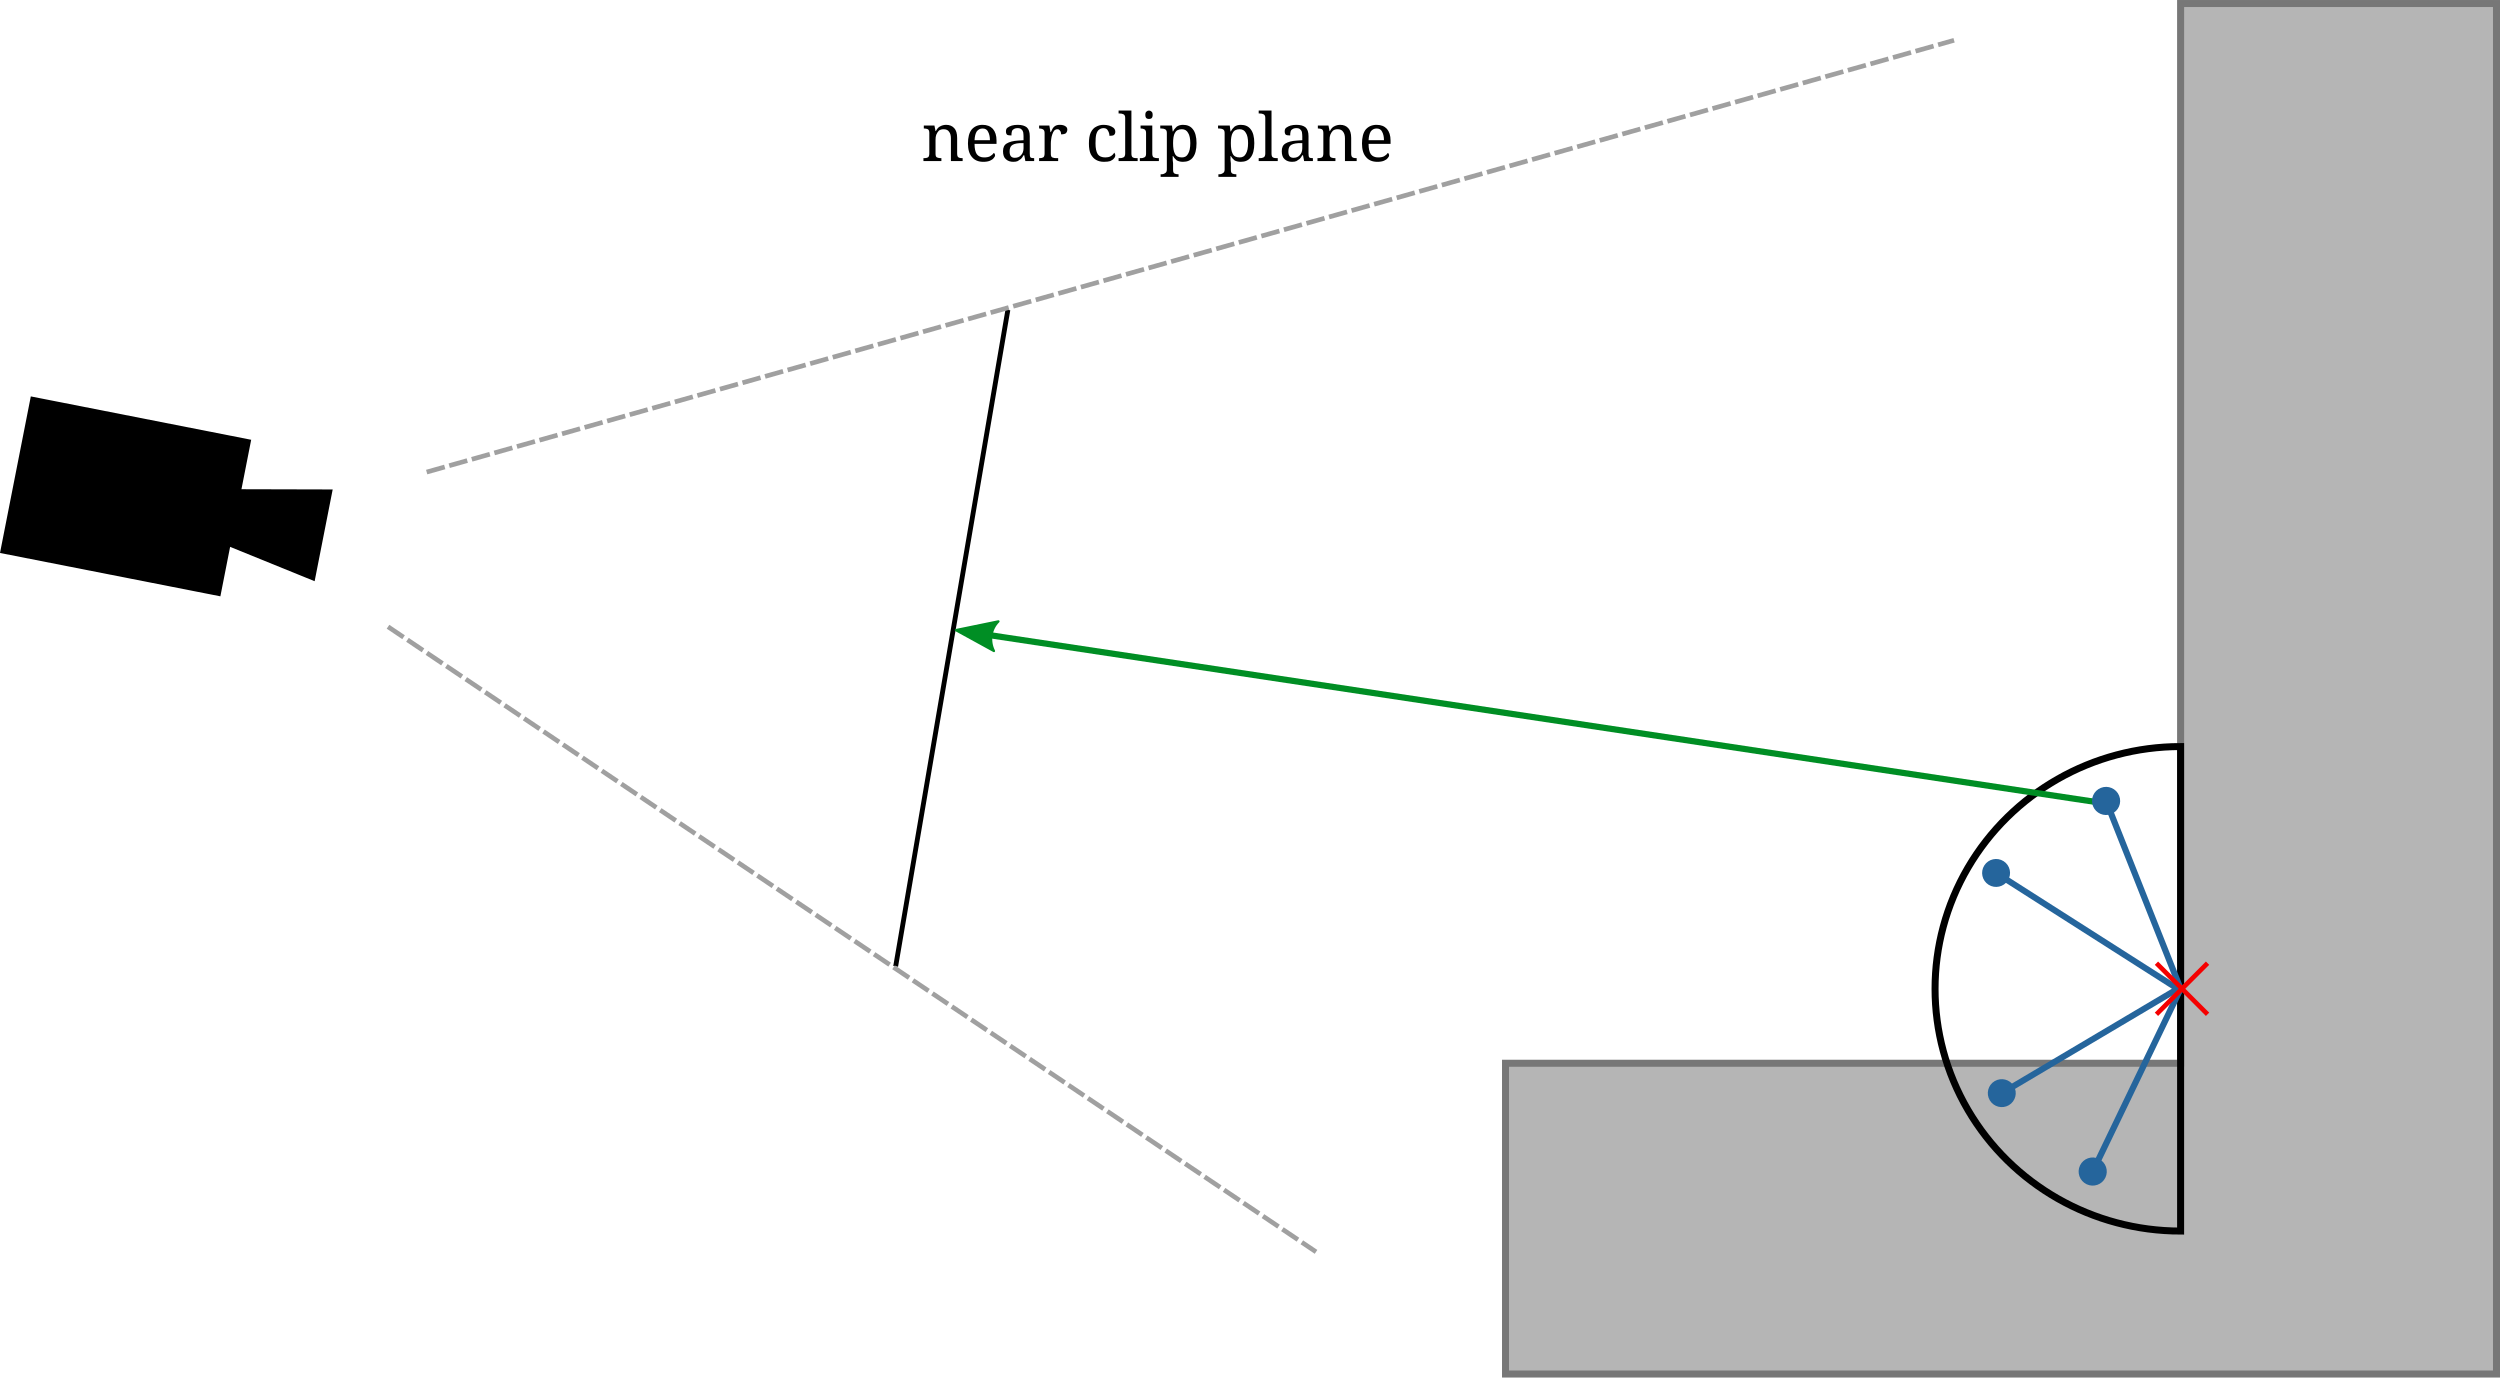
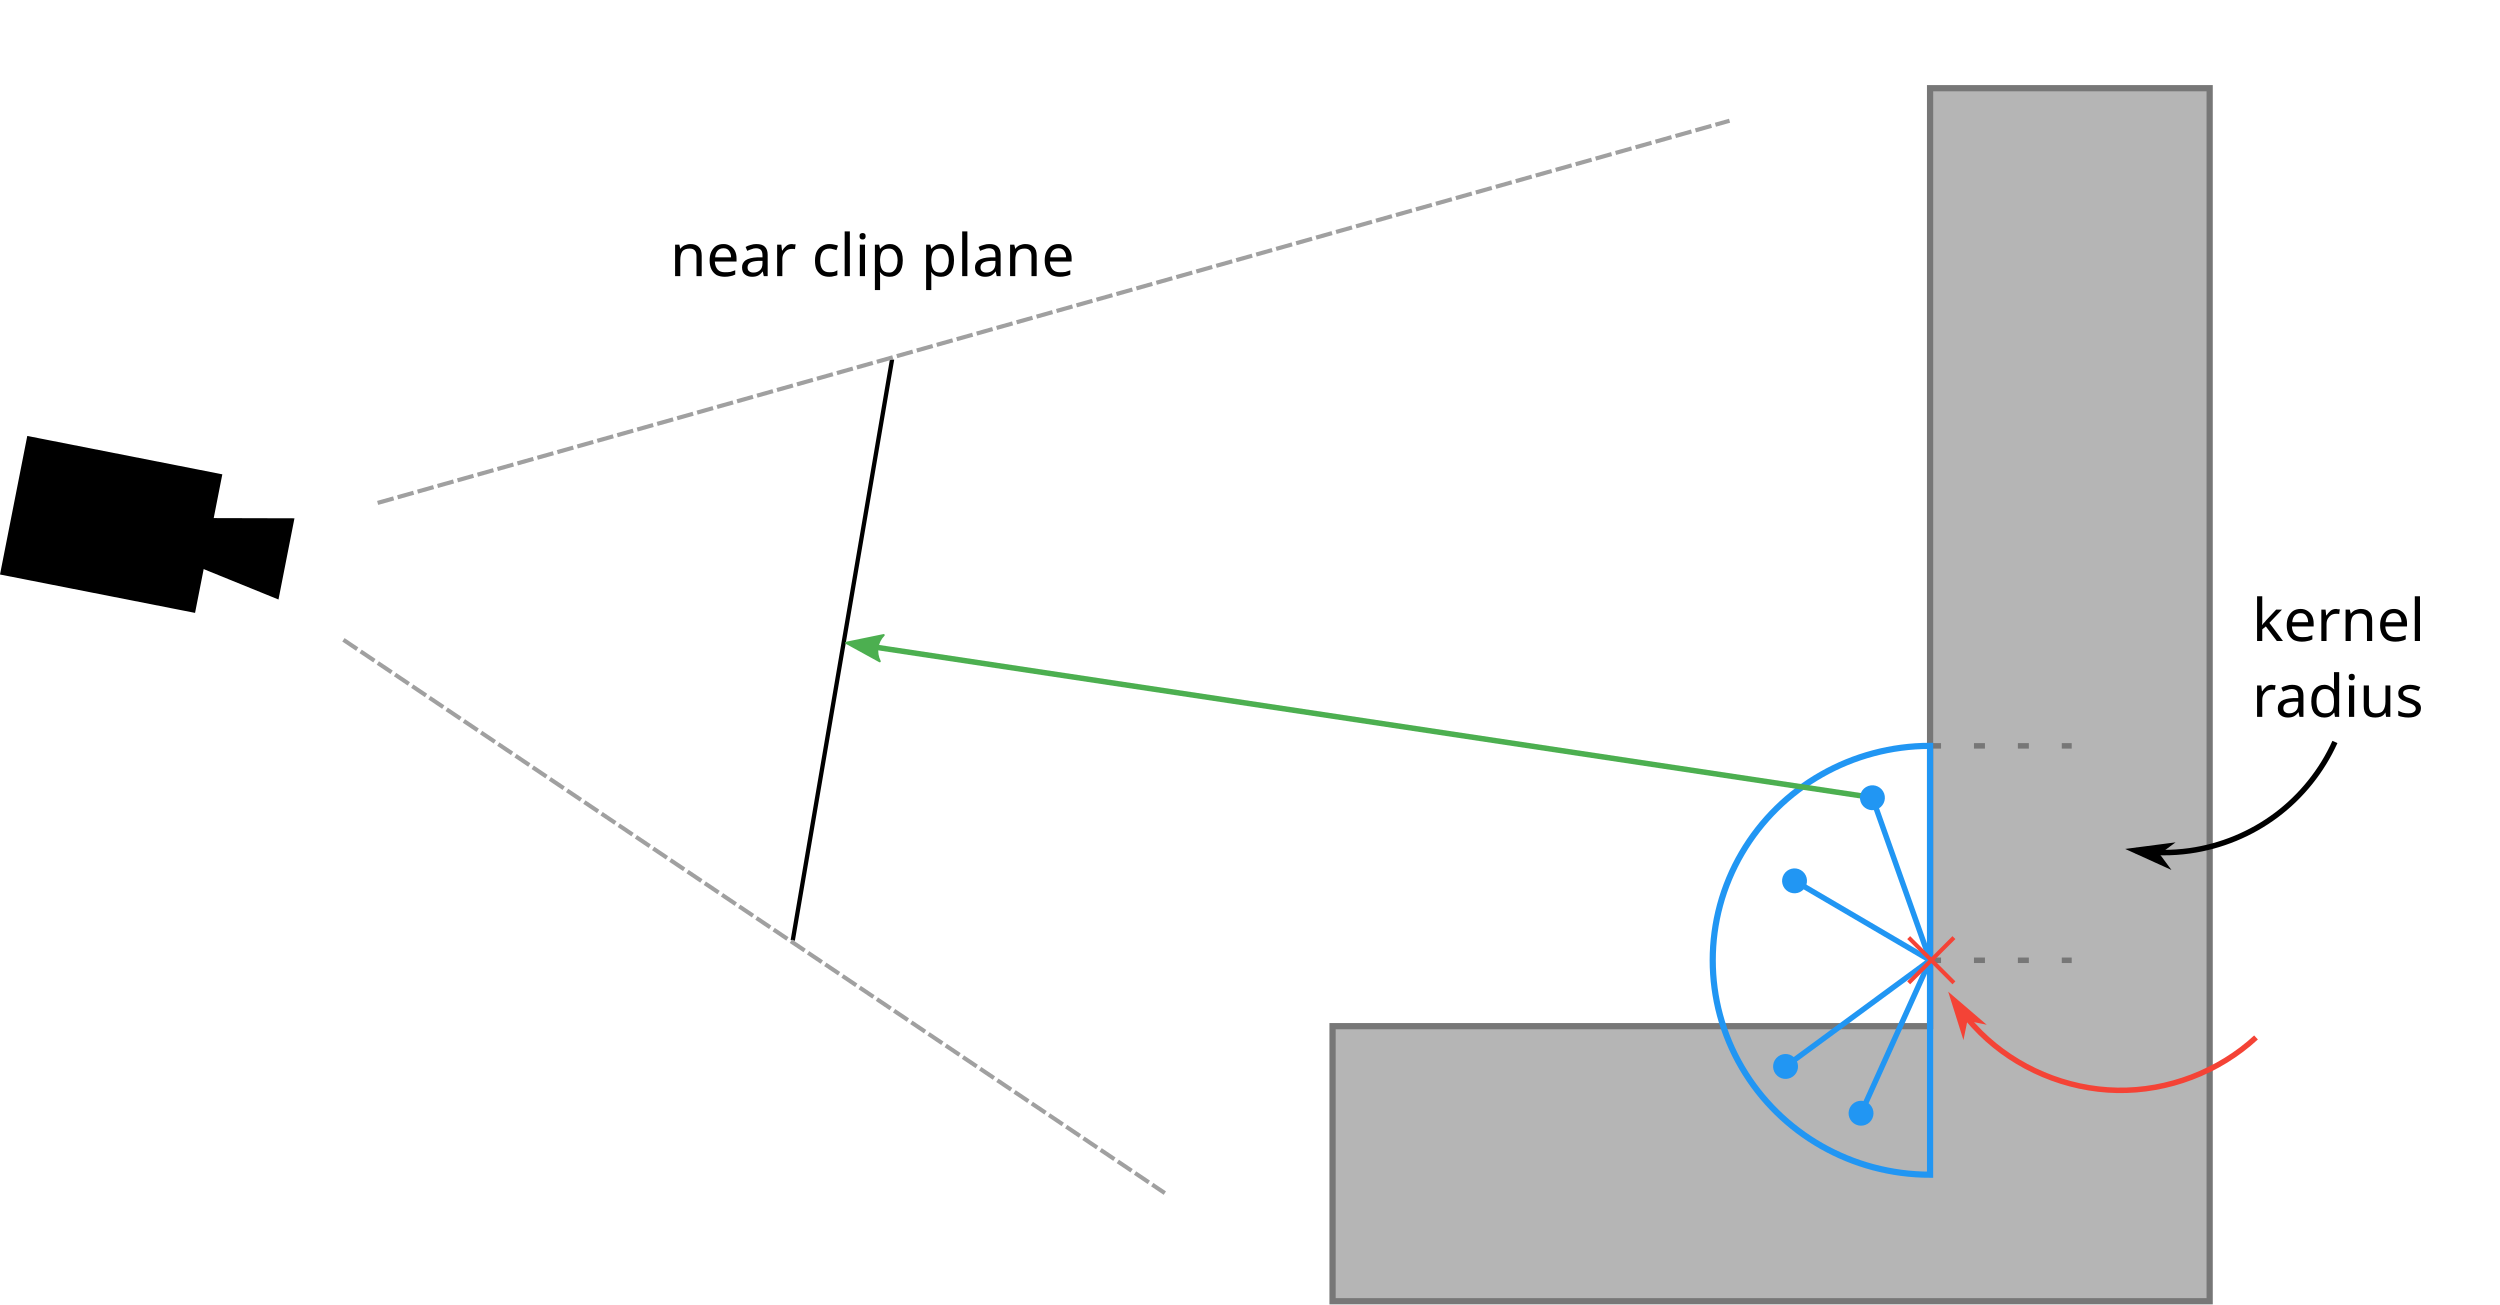
- <svg xmlns="http://www.w3.org/2000/svg" width="106.643mm" height="58.763mm" viewBox="0 0 106.643 58.763" version="1.1" id="svg8">
+ <svg xmlns="http://www.w3.org/2000/svg" width="120.486mm" height="62.863mm" viewBox="0 0 120.486 62.863" version="1.1" id="svg8">
  <defs id="defs2">
-     <marker style="overflow:visible" id="marker1813" refX="0.0" refY="0.0" orient="auto">
-       <path transform="scale(0.4) translate(7.4, 1)" style="fill-rule:evenodd;stroke:#25659c;stroke-width:1pt;stroke-opacity:1;fill:#25659c;fill-opacity:1" d="M -2.5,-1.0 C -2.5,1.76 -4.74,4.0 -7.5,4.0 C -10.26,4.0 -12.5,1.76 -12.5,-1.0 C -12.5,-3.76 -10.26,-6.0 -7.5,-6.0 C -4.74,-6.0 -2.5,-3.76 -2.5,-1.0 z " id="path1811" />
+     <marker orient="auto" refY="0" refX="0" id="marker1709" style="overflow:visible">
+       <path id="path1707" d="m -2.5,-1 c 0,2.76 -2.24,5 -5,5 -2.76,0 -5,-2.24 -5,-5 0,-2.76 2.24,-5 5,-5 2.76,0 5,2.24 5,5 z" style="fill:#2196f3;fill-opacity:1;fill-rule:evenodd;stroke:#2196f3;stroke-width:1pt;stroke-opacity:1" transform="matrix(0.4,0,0,0.4,2.96,0.4)" />
    </marker>
-     <marker style="overflow:visible" id="marker1605" refX="0.0" refY="0.0" orient="auto">
-       <path transform="scale(0.4) translate(7.4, 1)" style="fill-rule:evenodd;stroke:#25659c;stroke-width:1pt;stroke-opacity:1;fill:#25659c;fill-opacity:1" d="M -2.5,-1.0 C -2.5,1.76 -4.74,4.0 -7.5,4.0 C -10.26,4.0 -12.5,1.76 -12.5,-1.0 C -12.5,-3.76 -10.26,-6.0 -7.5,-6.0 C -4.74,-6.0 -2.5,-3.76 -2.5,-1.0 z " id="path1603" />
+     <marker style="overflow:visible" id="marker1471" refX="0" refY="0" orient="auto">
+       <path transform="matrix(0.4,0,0,0.4,2.96,0.4)" style="fill:#2196f3;fill-opacity:1;fill-rule:evenodd;stroke:#2196f3;stroke-width:1pt;stroke-opacity:1" d="m -2.5,-1 c 0,2.76 -2.24,5 -5,5 -2.76,0 -5,-2.24 -5,-5 0,-2.76 2.24,-5 5,-5 2.76,0 5,2.24 5,5 z" id="path1469" />
    </marker>
-     <marker orient="auto" refY="0.0" refX="0.0" id="DotM" style="overflow:visible">
-       <path id="path1067" d="M -2.5,-1.0 C -2.5,1.76 -4.74,4.0 -7.5,4.0 C -10.26,4.0 -12.5,1.76 -12.5,-1.0 C -12.5,-3.76 -10.26,-6.0 -7.5,-6.0 C -4.74,-6.0 -2.5,-3.76 -2.5,-1.0 z " style="fill-rule:evenodd;stroke:#25659c;stroke-width:1pt;stroke-opacity:1;fill:#25659c;fill-opacity:1" transform="scale(0.4) translate(7.4, 1)" />
+     <marker style="overflow:visible" id="marker1343" refX="0" refY="0" orient="auto">
+       <path transform="matrix(0.4,0,0,0.4,2.96,0.4)" style="fill:#2196f3;fill-opacity:1;fill-rule:evenodd;stroke:#2196f3;stroke-width:1pt;stroke-opacity:1" d="m -2.5,-1 c 0,2.76 -2.24,5 -5,5 -2.76,0 -5,-2.24 -5,-5 0,-2.76 2.24,-5 5,-5 2.76,0 5,2.24 5,5 z" id="path1341" />
+     </marker>
+     <marker orient="auto" refY="0" refX="0" id="marker1223" style="overflow:visible">
+       <path id="path1221" d="m -2.5,-1 c 0,2.76 -2.24,5 -5,5 -2.76,0 -5,-2.24 -5,-5 0,-2.76 2.24,-5 5,-5 2.76,0 5,2.24 5,5 z" style="fill:#2196f3;fill-opacity:1;fill-rule:evenodd;stroke:#2196f3;stroke-width:1pt;stroke-opacity:1" transform="matrix(0.4,0,0,0.4,2.96,0.4)" />
+     </marker>
+     <marker style="overflow:visible" id="marker1605" refX="0" refY="0" orient="auto">
+       <path transform="matrix(0.4,0,0,0.4,2.96,0.4)" style="fill:#25659c;fill-opacity:1;fill-rule:evenodd;stroke:#25659c;stroke-width:1pt;stroke-opacity:1" d="m -2.5,-1 c 0,2.76 -2.24,5 -5,5 -2.76,0 -5,-2.24 -5,-5 0,-2.76 2.24,-5 5,-5 2.76,0 5,2.24 5,5 z" id="path1603" />
    </marker>
    <marker orient="auto" refY="0" refX="0" id="marker2403" style="overflow:visible">
-       <path id="path2401" style="fill:#008e24;fill-opacity:1;fill-rule:evenodd;stroke:#008e24;stroke-width:0.625;stroke-linejoin:round;stroke-opacity:1" d="M 8.719,4.034 -2.207,0.016 8.719,-4.002 c -1.745,2.372 -1.735,5.617 -6e-7,8.035 z" transform="scale(-0.6)" />
+       <path id="path2401" style="fill:#4caf50;fill-opacity:1;fill-rule:evenodd;stroke:#4caf50;stroke-width:0.625;stroke-linejoin:round;stroke-opacity:1" d="M 8.719,4.034 -2.207,0.016 8.719,-4.002 c -1.745,2.372 -1.735,5.617 -6e-7,8.035 z" transform="scale(-0.6)" />
    </marker>
    <marker style="overflow:visible" id="marker2351" refX="0" refY="0" orient="auto">
      <path transform="scale(0.6)" d="M 8.719,4.034 -2.207,0.016 8.719,-4.002 c -1.745,2.372 -1.735,5.617 -6e-7,8.035 z" style="fill:#000000;fill-opacity:1;fill-rule:evenodd;stroke:#000000;stroke-width:0.625;stroke-linejoin:round;stroke-opacity:1" id="path2349" />
    </marker>
    <marker orient="auto" refY="0" refX="0" id="Arrow1Mend" style="overflow:visible">
-       <path id="path928" d="M 0,0 5,-5 -12.5,0 5,5 Z" style="fill:#000000;fill-opacity:1;fill-rule:evenodd;stroke:#000000;stroke-width:1pt;stroke-opacity:1" transform="matrix(-0.4,0,0,-0.4,-4,0)" />
+       <path id="path928" d="M 0,0 5,-5 -12.5,0 5,5 Z" style="fill:#f44336;fill-opacity:1;fill-rule:evenodd;stroke:#f44336;stroke-width:1pt;stroke-opacity:1" transform="matrix(-0.4,0,0,-0.4,-4,0)" />
    </marker>
    <marker style="overflow:visible" id="marker1687" refX="0" refY="0" orient="auto">
      <path transform="scale(0.6)" d="M 8.719,4.034 -2.207,0.016 8.719,-4.002 c -1.745,2.372 -1.735,5.617 -6e-7,8.035 z" style="fill:#e5e5e5;fill-opacity:1;fill-rule:evenodd;stroke:#777777;stroke-width:0.625;stroke-linejoin:round;stroke-opacity:1" id="path1685" />
    </marker>
    <marker style="overflow:visible" id="marker1543" refX="0" refY="0" orient="auto">
      <path transform="matrix(0.3,0,0,0.3,-0.69,0)" d="M 8.719,4.034 -2.207,0.016 8.719,-4.002 c -1.745,2.372 -1.735,5.617 -6e-7,8.035 z" style="fill:#000000;fill-opacity:1;fill-rule:evenodd;stroke:#000000;stroke-width:0.625;stroke-linejoin:round;stroke-opacity:1" id="path1541" />
    </marker>
    <marker style="overflow:visible" id="marker1533" refX="0" refY="0" orient="auto">
      <path transform="matrix(0.3,0,0,0.3,-0.69,0)" d="M 8.719,4.034 -2.207,0.016 8.719,-4.002 c -1.745,2.372 -1.735,5.617 -6e-7,8.035 z" style="fill:#e5e5e5;fill-opacity:1;fill-rule:evenodd;stroke:#777777;stroke-width:0.625;stroke-linejoin:round;stroke-opacity:1" id="path1531" />
    </marker>
    <marker style="overflow:visible" id="marker1413" refX="0" refY="0" orient="auto">
      <path transform="scale(0.6)" d="M 8.719,4.034 -2.207,0.016 8.719,-4.002 c -1.745,2.372 -1.735,5.617 -6e-7,8.035 z" style="fill:#008e24;fill-opacity:1;fill-rule:evenodd;stroke:#008e24;stroke-width:0.625;stroke-linejoin:round;stroke-opacity:1" id="path1411" />
    </marker>
    <marker style="overflow:visible" id="marker1403" refX="0" refY="0" orient="auto">
      <path transform="scale(0.6)" d="M 8.719,4.034 -2.207,0.016 8.719,-4.002 c -1.745,2.372 -1.735,5.617 -6e-7,8.035 z" style="fill:#e5e5e5;fill-opacity:1;fill-rule:evenodd;stroke:#777777;stroke-width:0.625;stroke-linejoin:round;stroke-opacity:1" id="path1401" />
    </marker>
    <marker style="overflow:visible" id="marker1307" refX="0" refY="0" orient="auto">
      <path transform="matrix(0.4,0,0,0.4,4,0)" style="fill:#000000;fill-opacity:1;fill-rule:evenodd;stroke:#000000;stroke-width:1pt;stroke-opacity:1" d="M 0,0 5,-5 -12.5,0 5,5 Z" id="path1305" />
    </marker>
    <marker style="overflow:visible" id="marker1297" refX="0" refY="0" orient="auto">
      <path transform="matrix(0.4,0,0,0.4,4,0)" style="fill:#e5e5e5;fill-opacity:1;fill-rule:evenodd;stroke:#777777;stroke-width:1pt;stroke-opacity:1" d="M 0,0 5,-5 -12.5,0 5,5 Z" id="path1295" />
    </marker>
    <marker style="overflow:visible" id="marker1225" refX="0" refY="0" orient="auto">
      <path transform="matrix(0.8,0,0,0.8,10,0)" style="fill:#000000;fill-opacity:1;fill-rule:evenodd;stroke:#000000;stroke-width:1pt;stroke-opacity:1" d="M 0,0 5,-5 -12.5,0 5,5 Z" id="path1223" />
    </marker>
    <marker style="overflow:visible" id="marker1203" refX="0" refY="0" orient="auto">
      <path transform="matrix(0.8,0,0,0.8,10,0)" style="fill:#e5e5e5;fill-opacity:1;fill-rule:evenodd;stroke:#777777;stroke-width:1pt;stroke-opacity:1" d="M 0,0 5,-5 -12.5,0 5,5 Z" id="path1201" />
    </marker>
+     <marker orient="auto" refY="0" refX="0" id="Arrow1Mend-4" style="overflow:visible">
+       <path id="path928-7" d="M 0,0 5,-5 -12.5,0 5,5 Z" style="fill:#000000;fill-opacity:1;fill-rule:evenodd;stroke:#000000;stroke-width:1pt;stroke-opacity:1" transform="matrix(-0.4,0,0,-0.4,-4,0)" />
+     </marker>
  </defs>
-   <g id="layer1" transform="translate(-34.30756,-12.72577)">
+   <g id="layer1" transform="translate(-34.30756,-8.625435)">
    <path style="fill:#b5b5b5;fill-opacity:1;stroke:#777777;stroke-width:0.3;stroke-linecap:butt;stroke-linejoin:miter;stroke-miterlimit:4;stroke-dasharray:none;stroke-opacity:1" d="M 140.801,12.876 V 71.338 H 98.529 V 58.081 H 127.326 V 12.876 Z" id="path871" />
-     <path style="opacity:1;fill:none;fill-opacity:1;stroke:#000000;stroke-width:0.299;stroke-linecap:square;stroke-linejoin:miter;stroke-miterlimit:4;stroke-dasharray:none;stroke-dashoffset:0;stroke-opacity:1" id="path909" d="m 65.24,-127.326 a 10.334,10.474 0 0 1 -5.167,9.071 10.334,10.474 0 0 1 -10.334,0 10.334,10.474 0 0 1 -5.167,-9.071 l 10.334,0 z" transform="rotate(90)" />
-     <path style="fill:none;stroke:#25659c;stroke-width:0.263;stroke-linecap:butt;stroke-linejoin:miter;stroke-miterlimit:4;stroke-dasharray:none;stroke-opacity:1;marker-start:url(#marker1605);marker-end:url(#marker1813)" d="m 119.707,59.351 7.498,-4.445 -7.759,-4.948" id="path915" />
+     <path id="path5520" d="m 127.326,44.572 h 6.826" style="fill:#b5b5b5;fill-opacity:1;stroke:#777777;stroke-width:0.265;stroke-linecap:butt;stroke-linejoin:miter;stroke-miterlimit:4;stroke-dasharray:0.529, 1.587;stroke-dashoffset:0;stroke-opacity:1" />
+     <path style="opacity:1;fill:none;fill-opacity:1;stroke:#2196f3;stroke-width:0.299;stroke-linecap:square;stroke-linejoin:miter;stroke-miterlimit:4;stroke-dasharray:none;stroke-dashoffset:0;stroke-opacity:1" id="path909" d="m 65.24,-127.326 a 10.334,10.474 0 0 1 -5.167,9.071 10.334,10.474 0 0 1 -10.334,0 10.334,10.474 0 0 1 -5.167,-9.071 l 10.334,0 z" transform="rotate(90)" />
    <g id="g3724" transform="matrix(0.6098027,-0.2096243,0.2096243,0.6098027,10.12161,39.86937)">
      <g transform="rotate(30.10282,-41.82598,52.12166)" style="fill:#000000;fill-opacity:1" id="g2203">
        <rect style="opacity:1;fill:#000000;fill-opacity:1;stroke:#000000;stroke-width:0.265;stroke-linecap:square;stroke-linejoin:miter;stroke-miterlimit:4;stroke-dasharray:none;stroke-dashoffset:0;stroke-opacity:1" id="rect2192" width="14.593" height="10.29" x="4.087" y="-37.023" />
        <path style="opacity:1;fill:#000000;fill-opacity:1;stroke:#000000;stroke-width:0.327;stroke-linecap:square;stroke-linejoin:miter;stroke-miterlimit:4;stroke-dasharray:none;stroke-dashoffset:0;stroke-opacity:1" d="m 18.704,-33.634 5.87,-1.139 v 5.789 l -5.87,-1.139 z" id="rect2194" />
      </g>
    </g>
    <path style="fill:none;stroke:#000000;stroke-width:0.207px;stroke-linecap:butt;stroke-linejoin:miter;stroke-opacity:1" d="M 77.301,25.945 72.514,53.947" id="path8361" />
-     <path style="fill:none;stroke:#008e24;stroke-width:0.265;stroke-linecap:butt;stroke-linejoin:miter;stroke-miterlimit:4;stroke-dasharray:none;stroke-opacity:1;marker-end:url(#marker2403)" d="M 124.544,47.062 75.431,39.655" id="path8363" />
-     <path style="fill:none;stroke:#25659c;stroke-width:0.265;stroke-linecap:butt;stroke-linejoin:miter;stroke-miterlimit:4;stroke-dasharray:none;stroke-opacity:1;marker-start:url(#DotM);marker-end:url(#DotM)" d="m 123.581,62.691 3.745,-7.785 -3.183,-8.024" id="path917" />
-     <g id="g9039" style="stroke:#a0a0a0;stroke-opacity:1;stroke-width:0.2;stroke-miterlimit:4;stroke-dasharray:0.8,0.2;stroke-dashoffset:0">
-       <path id="path8365" d="m 52.508,32.863 65.154,-18.419 v 0" style="fill:none;stroke:#a0a0a0;stroke-width:0.2;stroke-linecap:butt;stroke-linejoin:miter;stroke-opacity:1;stroke-miterlimit:4;stroke-dasharray:0.8,0.2;stroke-dashoffset:0" />
-       <path id="path8367" d="M 50.859,39.461 90.446,66.127" style="fill:none;stroke:#a0a0a0;stroke-width:0.2;stroke-linecap:butt;stroke-linejoin:miter;stroke-opacity:1;stroke-miterlimit:4;stroke-dasharray:0.8,0.2;stroke-dashoffset:0" />
+     <path style="fill:none;stroke:#4caf50;stroke-width:0.265;stroke-linecap:butt;stroke-linejoin:miter;stroke-miterlimit:4;stroke-dasharray:none;stroke-opacity:1;marker-end:url(#marker2403)" d="M 124.544,47.062 75.431,39.655" id="path8363" />
+     <g id="g9039" style="stroke:#a0a0a0;stroke-width:0.2;stroke-miterlimit:4;stroke-dasharray:0.8, 0.2;stroke-dashoffset:0;stroke-opacity:1">
+       <path id="path8365" d="m 52.508,32.863 65.154,-18.419 v 0" style="fill:none;stroke:#a0a0a0;stroke-width:0.2;stroke-linecap:butt;stroke-linejoin:miter;stroke-miterlimit:4;stroke-dasharray:0.8, 0.2;stroke-dashoffset:0;stroke-opacity:1" />
+       <path id="path8367" d="M 50.859,39.461 90.446,66.127" style="fill:none;stroke:#a0a0a0;stroke-width:0.2;stroke-linecap:butt;stroke-linejoin:miter;stroke-miterlimit:4;stroke-dasharray:0.8, 0.2;stroke-dashoffset:0;stroke-opacity:1" />
    </g>
-     <g id="g905" style="stroke:#f50000;stroke-width:0.473;stroke-miterlimit:4;stroke-dasharray:none;stroke-opacity:1" transform="matrix(0.4226159,0,0,0.4226159,105.6413,36.55844)">
-       <g id="g900" style="stroke:#f50000;stroke-width:0.473;stroke-miterlimit:4;stroke-dasharray:none;stroke-opacity:1">
-         <path style="fill:none;stroke:#f50000;stroke-width:0.473;stroke-linecap:butt;stroke-linejoin:miter;stroke-miterlimit:4;stroke-dasharray:none;stroke-opacity:1" d="m 48.872,40.827 5.159,5.159" id="path894" />
-         <path id="path896" d="M 54.031,40.827 48.872,45.986" style="fill:none;stroke:#f50000;stroke-width:0.473;stroke-linecap:butt;stroke-linejoin:miter;stroke-miterlimit:4;stroke-dasharray:none;stroke-opacity:1" />
-       </g>
-     </g>
-     <flowRoot xml:space="preserve" id="flowRoot9060" style="font-style:normal;font-variant:normal;font-weight:normal;font-stretch:normal;font-size:10.667px;line-height:1.25;font-family:serif;-inkscape-font-specification:'serif, Normal';font-variant-ligatures:normal;font-variant-caps:normal;font-variant-numeric:normal;font-feature-settings:normal;text-align:start;letter-spacing:0px;word-spacing:0px;writing-mode:lr-tb;text-anchor:start;fill:#000000;fill-opacity:1;stroke:none" transform="matrix(0.2645833,0,0,0.2645833,34.30756,10.6091)">
-       <flowRegion id="flowRegion9062">
-         <rect id="rect9064" width="76.889" height="19.482" x="228.069" y="103.644" />
+     <flowRoot xml:space="preserve" id="flowRoot9060" style="font-style:normal;font-variant:normal;font-weight:normal;font-stretch:normal;font-size:10.667px;line-height:1.25;font-family:sans-serif;-inkscape-font-specification:sans-serif;font-variant-ligatures:normal;font-variant-caps:normal;font-variant-numeric:normal;font-feature-settings:normal;text-align:start;letter-spacing:0px;word-spacing:0px;writing-mode:lr-tb;text-anchor:start;fill:#4caf50;fill-opacity:1;stroke:none;stroke-opacity:1" transform="matrix(0.2619835,0.0370001,-0.0370001,0.2619835,40.76739,3.315332)">
+       <flowRegion id="flowRegion9062" style="font-style:normal;font-variant:normal;font-weight:normal;font-stretch:normal;font-family:sans-serif;-inkscape-font-specification:sans-serif;fill:#4caf50;fill-opacity:1;stroke:none;stroke-opacity:1">
+         <rect id="rect9064" width="76.889" height="19.482" x="228.069" y="103.644" style="font-style:normal;font-variant:normal;font-weight:normal;font-stretch:normal;font-family:sans-serif;-inkscape-font-specification:sans-serif;fill:#4caf50;fill-opacity:1;stroke:none;stroke-opacity:1" />
      </flowRegion>
-       <flowPara id="flowPara9068">unprojection</flowPara>
+       <flowPara id="flowPara9068">projection</flowPara>
    </flowRoot>
-     <flowRoot xml:space="preserve" id="flowRoot9072" style="font-style:normal;font-variant:normal;font-weight:normal;font-stretch:normal;font-size:10.667px;line-height:1.25;font-family:serif;-inkscape-font-specification:'serif, Normal';font-variant-ligatures:normal;font-variant-caps:normal;font-variant-numeric:normal;font-feature-settings:normal;text-align:start;letter-spacing:0px;word-spacing:0px;writing-mode:lr-tb;text-anchor:start;fill:#000000;fill-opacity:1;stroke:none" transform="matrix(0.2645833,0,0,0.2645833,34.30756,12.72577)">
-       <flowRegion id="flowRegion9074">
-         <rect id="rect9076" width="85.721" height="20.781" x="365.482" y="165.207" />
+     <flowRoot xml:space="preserve" id="flowRoot9072" style="font-style:normal;font-variant:normal;font-weight:normal;font-stretch:normal;font-size:10.667px;line-height:1.25;font-family:sans-serif;-inkscape-font-specification:sans-serif;font-variant-ligatures:normal;font-variant-caps:normal;font-variant-numeric:normal;font-feature-settings:normal;text-align:start;letter-spacing:0px;word-spacing:0px;writing-mode:lr-tb;text-anchor:start;fill:#f44336;fill-opacity:1;stroke:none" transform="matrix(0.2645833,0,0,0.2645833,45.09787,11.35121)">
+       <flowRegion id="flowRegion9074" style="font-style:normal;font-variant:normal;font-weight:normal;font-stretch:normal;font-family:sans-serif;-inkscape-font-specification:sans-serif;fill:#f44336;fill-opacity:1">
+         <rect id="rect9076" width="85.721" height="20.781" x="365.482" y="165.207" style="font-style:normal;font-variant:normal;font-weight:normal;font-stretch:normal;font-family:sans-serif;-inkscape-font-specification:sans-serif;fill:#f44336;fill-opacity:1" />
      </flowRegion>
      <flowPara id="flowPara9078">fragment</flowPara>
    </flowRoot>
-     <flowRoot xml:space="preserve" id="flowRoot9080" style="font-style:normal;font-variant:normal;font-weight:normal;font-stretch:normal;font-size:10.667px;line-height:1.25;font-family:serif;-inkscape-font-specification:'serif, Normal';font-variant-ligatures:normal;font-variant-caps:normal;font-variant-numeric:normal;font-feature-settings:normal;text-align:start;letter-spacing:0px;word-spacing:0px;writing-mode:lr-tb;text-anchor:start;fill:#000000;fill-opacity:1;stroke:none" transform="matrix(0.2645833,0,0,0.2645833,22.82997,16.50581)">
-       <flowRegion id="flowRegion9082">
-         <rect id="rect9084" width="89.357" height="32.989" x="294.568" y="189.625" />
+     <flowRoot xml:space="preserve" id="flowRoot9080" style="font-style:normal;font-variant:normal;font-weight:normal;font-stretch:normal;font-size:10.667px;line-height:1.25;font-family:sans-serif;-inkscape-font-specification:sans-serif;font-variant-ligatures:normal;font-variant-caps:normal;font-variant-numeric:normal;font-feature-settings:normal;text-align:start;letter-spacing:0px;word-spacing:0px;writing-mode:lr-tb;text-anchor:start;fill:#2196f3;fill-opacity:1;stroke:none;stroke-opacity:1" transform="matrix(0.2645833,0,0,0.2645833,18.56883,2.072911)">
+       <flowRegion id="flowRegion9082" style="font-style:normal;font-variant:normal;font-weight:normal;font-stretch:normal;font-family:sans-serif;-inkscape-font-specification:sans-serif;fill:#2196f3;fill-opacity:1;stroke:none;stroke-opacity:1">
+         <rect id="rect9084" width="89.357" height="32.989" x="294.568" y="189.625" style="font-style:normal;font-variant:normal;font-weight:normal;font-stretch:normal;font-family:sans-serif;-inkscape-font-specification:sans-serif;fill:#2196f3;fill-opacity:1;stroke:none;stroke-opacity:1" />
      </flowRegion>
      <flowPara id="flowPara9086">sample kernel</flowPara>
    </flowRoot>
-     <flowRoot xml:space="preserve" id="flowRoot9088" style="font-style:normal;font-variant:normal;font-weight:normal;font-stretch:normal;font-size:10.667px;line-height:1.25;font-family:serif;-inkscape-font-specification:'serif, Normal';font-variant-ligatures:normal;font-variant-caps:normal;font-variant-numeric:normal;font-feature-settings:normal;text-align:start;letter-spacing:0px;word-spacing:0px;writing-mode:lr-tb;text-anchor:start;fill:#000000;fill-opacity:1;stroke:none" transform="matrix(0.2645833,0,0,0.2645833,34.30756,12.72577)">
-       <flowRegion id="flowRegion9090">
-         <rect id="rect9092" width="68.317" height="12.209" x="418.992" y="56.368" />
+     <flowRoot xml:space="preserve" id="flowRoot9088" style="font-style:normal;font-variant:normal;font-weight:normal;font-stretch:normal;font-size:10.667px;line-height:1.25;font-family:sans-serif;-inkscape-font-specification:sans-serif;font-variant-ligatures:normal;font-variant-caps:normal;font-variant-numeric:normal;font-feature-settings:normal;text-align:start;letter-spacing:0px;word-spacing:0px;writing-mode:lr-tb;text-anchor:start;fill:#b5b5b5;fill-opacity:1;stroke:none" transform="matrix(0.2645833,0,0,0.2645833,10.80946,-6.803769)">
+       <flowRegion id="flowRegion9090" style="font-style:normal;font-variant:normal;font-weight:normal;font-stretch:normal;font-family:sans-serif;-inkscape-font-specification:sans-serif;fill:#b5b5b5;fill-opacity:1">
+         <rect id="rect9092" width="68.317" height="12.209" x="418.992" y="56.368" style="font-style:normal;font-variant:normal;font-weight:normal;font-stretch:normal;font-family:sans-serif;-inkscape-font-specification:sans-serif;fill:#b5b5b5;fill-opacity:1" />
      </flowRegion>
      <flowPara id="flowPara9094">geometry</flowPara>
    </flowRoot>
-     <text xml:space="preserve" style="font-style:normal;font-variant:normal;font-weight:normal;font-stretch:normal;font-size:2.822px;line-height:1.25;font-family:serif;-inkscape-font-specification:'serif, Normal';font-variant-ligatures:normal;font-variant-caps:normal;font-variant-numeric:normal;font-feature-settings:normal;text-align:start;letter-spacing:0px;word-spacing:0px;writing-mode:lr-tb;text-anchor:start;fill:#000000;fill-opacity:1;stroke:none;stroke-width:0.265" x="73.62" y="19.599" id="text9098">
-       <tspan id="tspan9096" x="73.62" y="19.599" style="stroke-width:0.265">near clip plane</tspan>
+     <text xml:space="preserve" style="font-style:normal;font-variant:normal;font-weight:normal;font-stretch:normal;font-size:2.822px;line-height:1.25;font-family:sans-serif;-inkscape-font-specification:sans-serif;font-variant-ligatures:normal;font-variant-caps:normal;font-variant-numeric:normal;font-feature-settings:normal;text-align:start;letter-spacing:0px;word-spacing:0px;writing-mode:lr-tb;text-anchor:start;fill:#000000;fill-opacity:1;stroke:none;stroke-width:0.265" x="66.61" y="21.935" id="text9098">
+       <tspan id="tspan9096" x="66.61" y="21.935" style="font-style:normal;font-variant:normal;font-weight:normal;font-stretch:normal;font-family:sans-serif;-inkscape-font-specification:sans-serif;stroke-width:0.265">near clip plane</tspan>
    </text>
-     <flowRoot xml:space="preserve" id="flowRoot9100" style="font-style:normal;font-variant:normal;font-weight:normal;font-stretch:normal;font-size:10.667px;line-height:1.25;font-family:serif;-inkscape-font-specification:'serif, Normal';font-variant-ligatures:normal;font-variant-caps:normal;font-variant-numeric:normal;font-feature-settings:normal;text-align:start;letter-spacing:0px;word-spacing:0px;writing-mode:lr-tb;text-anchor:start;fill:#000000;fill-opacity:1;stroke:none" transform="matrix(0.2645833,0,0,0.2645833,34.30756,12.72577)">
-       <flowRegion id="flowRegion9102">
-         <rect id="rect9104" width="90.137" height="13.508" x="-25.716" y="37.665" />
+     <flowRoot xml:space="preserve" id="flowRoot9100" style="font-style:normal;font-variant:normal;font-weight:normal;font-stretch:normal;font-size:10.667px;line-height:1.25;font-family:sans-serif;-inkscape-font-specification:sans-serif;font-variant-ligatures:normal;font-variant-caps:normal;font-variant-numeric:normal;font-feature-settings:normal;text-align:start;letter-spacing:0px;word-spacing:0px;writing-mode:lr-tb;text-anchor:start;fill:#000000;fill-opacity:1;stroke:none" transform="matrix(0.2645833,0,0,0.2645833,42.14256,15.19998)">
+       <flowRegion id="flowRegion9102" style="font-style:normal;font-variant:normal;font-weight:normal;font-stretch:normal;font-family:sans-serif;-inkscape-font-specification:sans-serif">
+         <rect id="rect9104" width="90.137" height="13.508" x="-25.716" y="37.665" style="font-style:normal;font-variant:normal;font-weight:normal;font-stretch:normal;font-family:sans-serif;-inkscape-font-specification:sans-serif" />
      </flowRegion>
      <flowPara id="flowPara9106">camera</flowPara>
    </flowRoot>
+     <g id="g4229">
+       <path id="path1213" d="m 127.326,54.906 -2.782,-7.844" style="fill:none;stroke:#2196f3;stroke-width:0.265px;stroke-linecap:butt;stroke-linejoin:miter;stroke-opacity:1;marker-end:url(#marker1223)" />
+       <path id="path1333" d="m 127.326,54.906 -6.541,-3.834" style="fill:none;stroke:#2196f3;stroke-width:0.265px;stroke-linecap:butt;stroke-linejoin:miter;stroke-opacity:1;marker-end:url(#marker1343)" />
+       <path style="fill:none;stroke:#2196f3;stroke-width:0.265px;stroke-linecap:butt;stroke-linejoin:miter;stroke-opacity:1;marker-end:url(#marker1471)" d="m 127.326,54.906 -3.331,7.381" id="path1465" />
+       <path style="fill:none;stroke:#2196f3;stroke-width:0.265px;stroke-linecap:butt;stroke-linejoin:miter;stroke-opacity:1;marker-end:url(#marker1709)" d="m 127.326,54.906 -6.973,5.123" id="path1467" />
+     </g>
+     <path style="fill:#b5b5b5;fill-opacity:1;stroke:#777777;stroke-width:0.265;stroke-linecap:butt;stroke-linejoin:miter;stroke-miterlimit:4;stroke-dasharray:0.529, 1.587;stroke-dashoffset:0;stroke-opacity:1" d="m 127.326,54.906 h 6.826" id="path5518" />
+     <g id="g905" style="stroke:#f44336;stroke-width:0.473;stroke-miterlimit:4;stroke-dasharray:none;stroke-opacity:1" transform="matrix(0.4226159,0,0,0.4226159,105.6413,36.55844)">
+       <g id="g900" style="stroke:#f44336;stroke-width:0.473;stroke-miterlimit:4;stroke-dasharray:none;stroke-opacity:1">
+         <path style="fill:none;stroke:#f44336;stroke-width:0.473;stroke-linecap:butt;stroke-linejoin:miter;stroke-miterlimit:4;stroke-dasharray:none;stroke-opacity:1" d="m 48.872,40.827 5.159,5.159" id="path894" />
+         <path id="path896" d="M 54.031,40.827 48.872,45.986" style="fill:none;stroke:#f44336;stroke-width:0.473;stroke-linecap:butt;stroke-linejoin:miter;stroke-miterlimit:4;stroke-dasharray:none;stroke-opacity:1" />
+       </g>
+     </g>
+     <path style="fill:none;stroke:#f44336;stroke-width:0.265;stroke-linecap:butt;stroke-linejoin:miter;stroke-miterlimit:4;stroke-dasharray:none;stroke-opacity:1;marker-end:url(#Arrow1Mend)" d="m 144.479,56.643 c -1.668,1.787 -4.04,2.899 -6.481,3.038 -2.441,0.139 -4.923,-0.696 -6.784,-2.282 -0.506,-0.432 -0.968,-0.916 -1.375,-1.443" id="path4249" transform="rotate(4.256399,117.09,38.20749)" />
+     <flowRoot xml:space="preserve" id="flowRoot4412" style="font-style:normal;font-variant:normal;font-weight:normal;font-stretch:normal;font-size:10.667px;line-height:1.25;font-family:'Latin Modern Roman';-inkscape-font-specification:'Latin Modern Roman, ';font-variant-ligatures:normal;font-variant-caps:normal;font-variant-numeric:normal;font-feature-settings:normal;text-align:start;letter-spacing:0px;word-spacing:0px;writing-mode:lr-tb;text-anchor:start;fill:#000000;fill-opacity:1;stroke:none" transform="matrix(0.2645833,0,0,0.2645833,34.30756,12.72577)">
+       <flowRegion id="flowRegion4414">
+         <rect id="rect4416" width="10.837" height="15.245" x="362.029" y="132.276" />
+       </flowRegion>
+       <flowPara id="flowPara4418" />
+     </flowRoot>
+     <flowRoot xml:space="preserve" id="flowRoot4420" style="font-style:normal;font-variant:normal;font-weight:normal;font-stretch:normal;font-size:10.667px;line-height:1.25;font-family:'Latin Modern Roman';-inkscape-font-specification:'Latin Modern Roman, ';font-variant-ligatures:normal;font-variant-caps:normal;font-variant-numeric:normal;font-feature-settings:normal;text-align:start;letter-spacing:0px;word-spacing:0px;writing-mode:lr-tb;text-anchor:start;fill:#000000;fill-opacity:1;stroke:none" transform="matrix(0.2645833,0,0,0.9935549,40.29849,-86.98636)">
+       <flowRegion id="flowRegion4422">
+         <rect id="rect4424" width="6.245" height="12.949" x="355.968" y="130.347" />
+       </flowRegion>
+       <flowPara id="flowPara4426">}</flowPara>
+     </flowRoot>
+     <flowRoot xml:space="preserve" id="flowRoot4428" style="font-style:normal;font-variant:normal;font-weight:normal;font-stretch:normal;font-size:10.667px;line-height:1.25;font-family:sans-serif;-inkscape-font-specification:sans-serif;font-variant-ligatures:normal;font-variant-caps:normal;font-variant-numeric:normal;font-feature-settings:normal;text-align:start;letter-spacing:0px;word-spacing:0px;writing-mode:lr-tb;text-anchor:start;fill:#000000;fill-opacity:1;stroke:none" transform="matrix(0.2645833,0,0,0.2645833,34.30756,12.72577)">
+       <flowRegion id="flowRegion4430" style="font-style:normal;font-variant:normal;font-weight:normal;font-stretch:normal;font-family:sans-serif;-inkscape-font-specification:sans-serif">
+         <rect id="rect4432" width="48.307" height="18.735" x="367.356" y="130.99" style="font-style:normal;font-variant:normal;font-weight:normal;font-stretch:normal;font-family:sans-serif;-inkscape-font-specification:sans-serif" />
+       </flowRegion>
+       <flowPara id="flowPara4434" />
+     </flowRoot>
+     <text xml:space="preserve" style="font-style:normal;font-variant:normal;font-weight:normal;font-stretch:normal;font-size:2.822px;line-height:1.25;font-family:'Latin Modern Roman';-inkscape-font-specification:'Latin Modern Roman, ';font-variant-ligatures:normal;font-variant-caps:normal;font-variant-numeric:normal;font-feature-settings:normal;text-align:start;letter-spacing:0px;word-spacing:0px;writing-mode:lr-tb;text-anchor:start;fill:#000000;fill-opacity:1;stroke:none;stroke-width:0.265" x="142.85" y="39.519" id="text4438">
+       <tspan id="tspan4436" x="142.85" y="39.519" style="font-style:normal;font-variant:normal;font-weight:normal;font-stretch:normal;font-family:sans-serif;-inkscape-font-specification:sans-serif;stroke-width:0.265">kernel</tspan>
+       <tspan x="142.85" y="43.177" style="font-style:normal;font-variant:normal;font-weight:normal;font-stretch:normal;font-family:sans-serif;-inkscape-font-specification:sans-serif;stroke-width:0.265" id="tspan5522">radius</tspan>
+     </text>
+     <path style="fill:none;stroke:#000000;stroke-width:0.265;stroke-linecap:butt;stroke-linejoin:miter;stroke-miterlimit:4;stroke-dasharray:none;stroke-opacity:1;marker-end:url(#Arrow1Mend-4)" d="m 140.307,58.123 c -1.36,0.681 -2.893,1.012 -4.413,0.952 -1.52,-0.06 -3.022,-0.511 -4.324,-1.297 -0.743,-0.449 -1.421,-1.006 -2.006,-1.647" id="path4249-5" transform="rotate(-39.11858,124.2369,42.06208)" />
  </g>
</svg>
